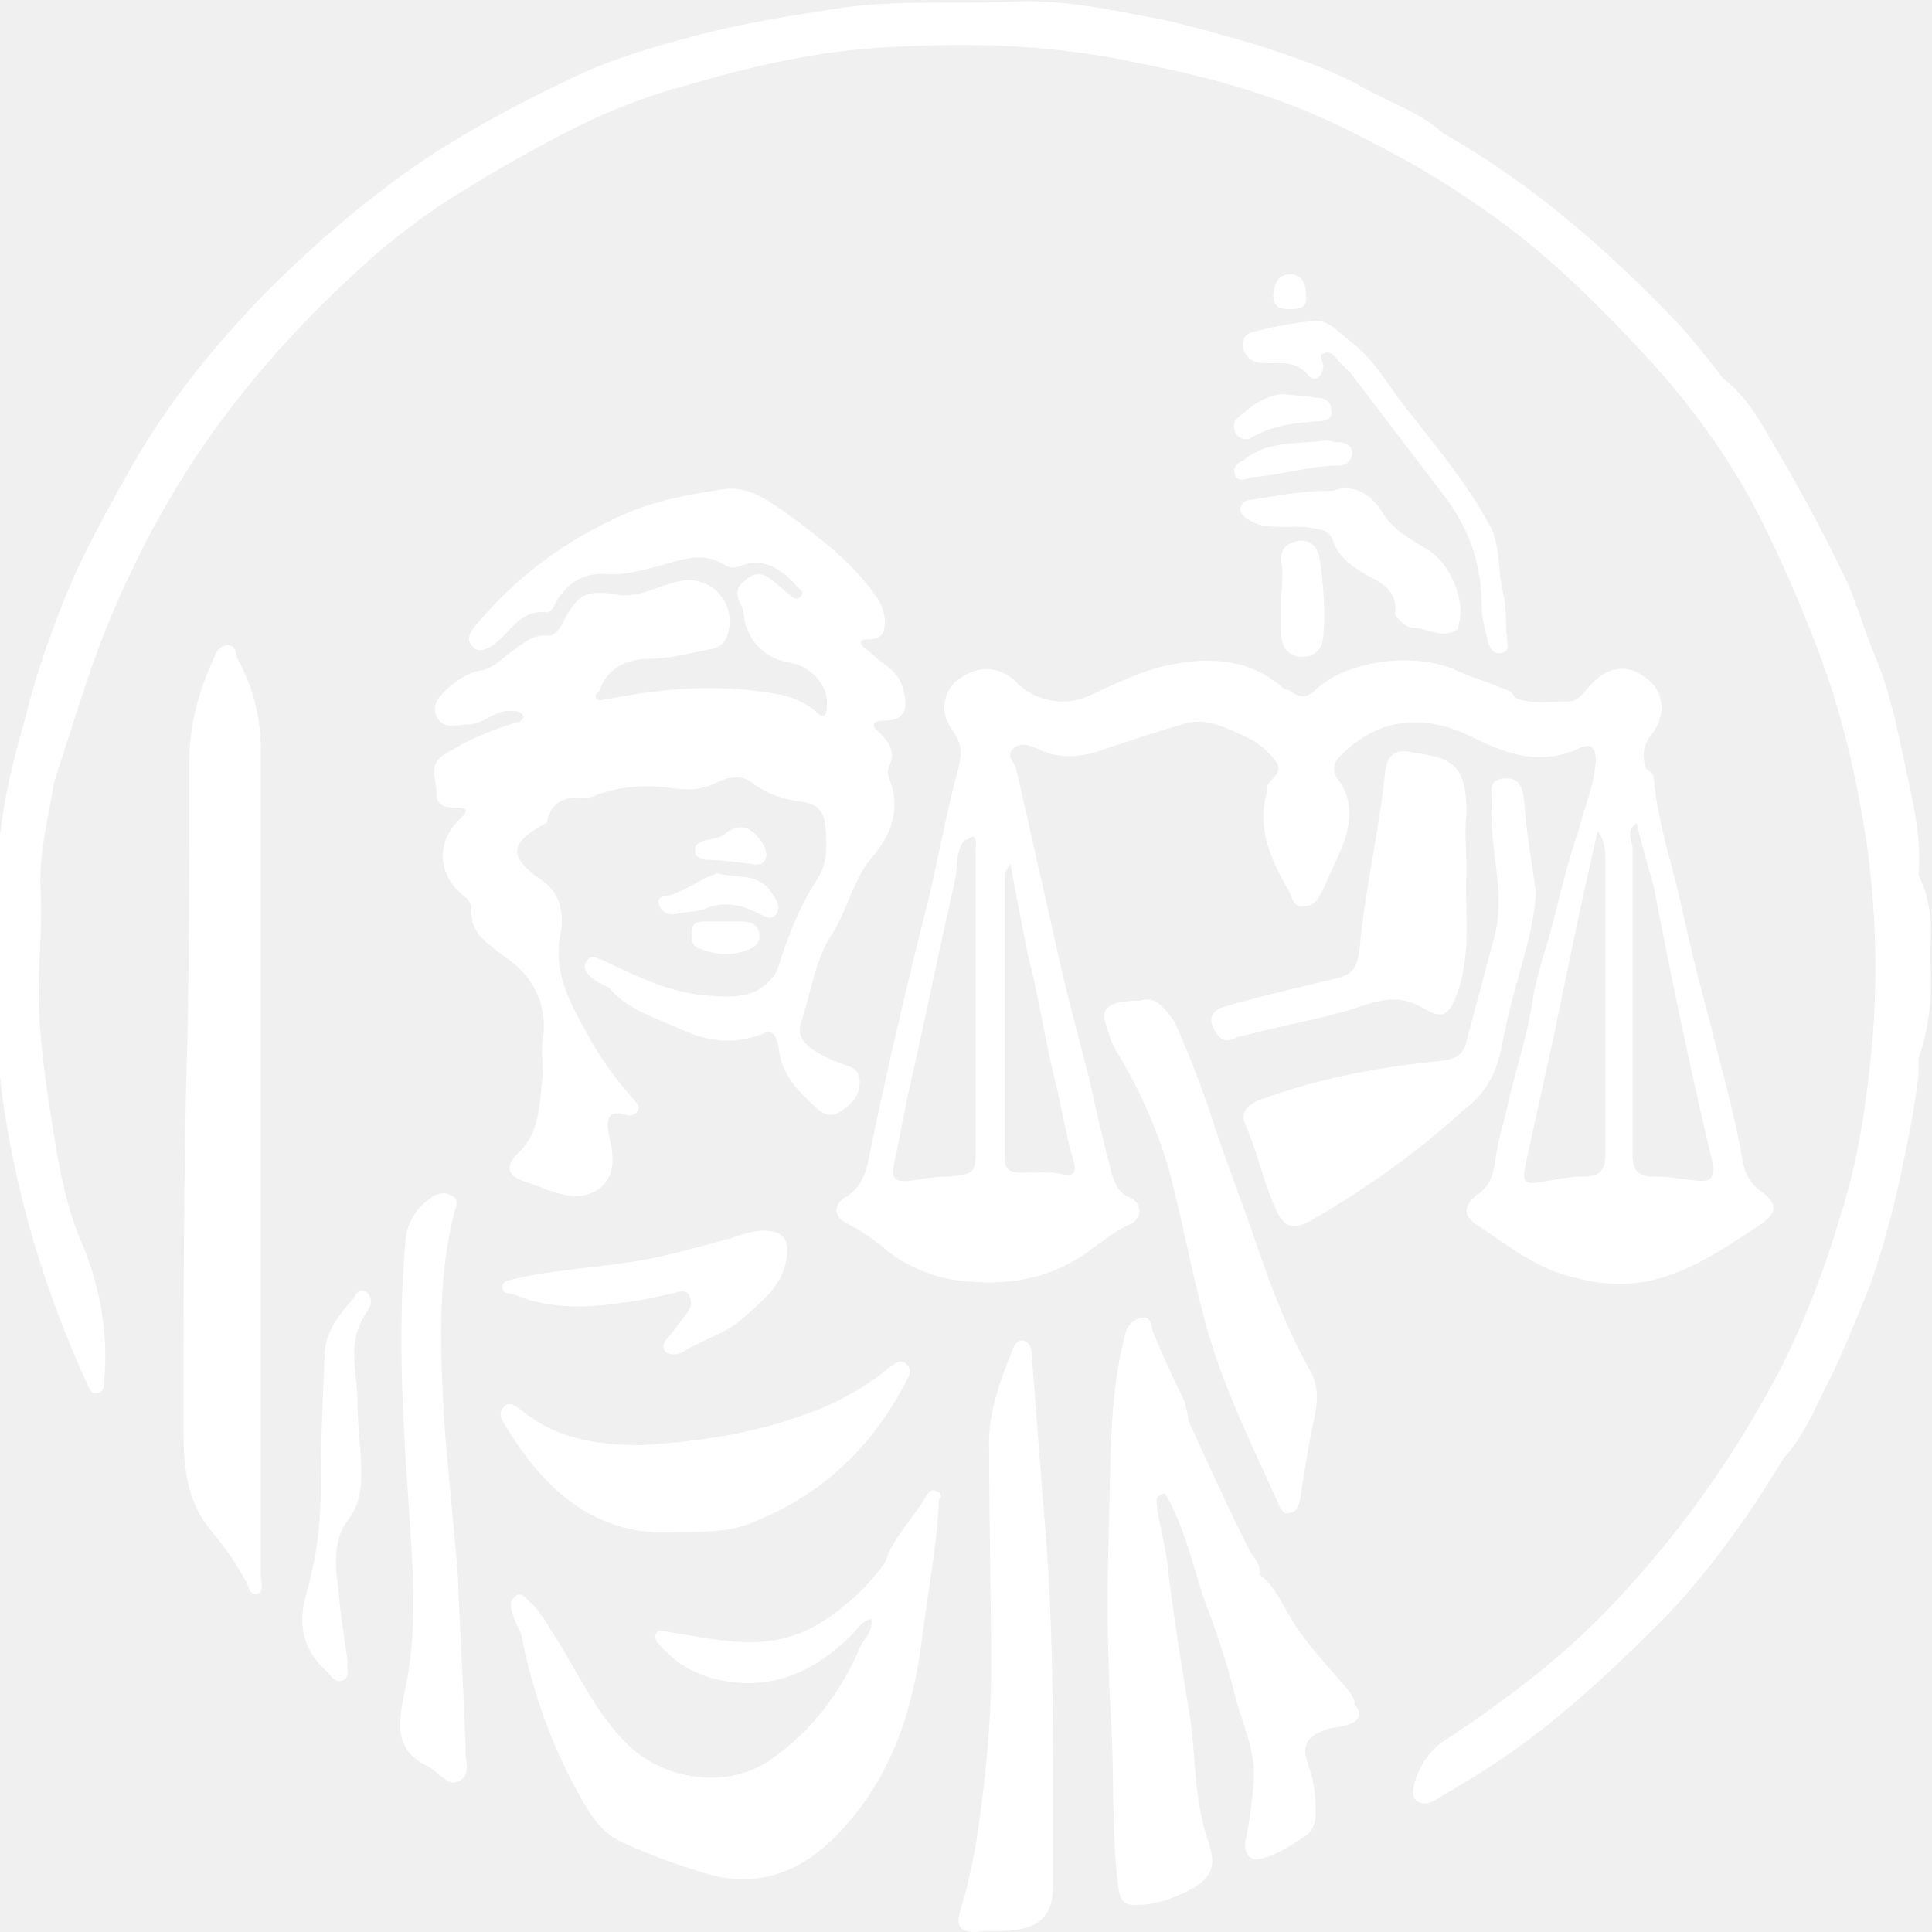
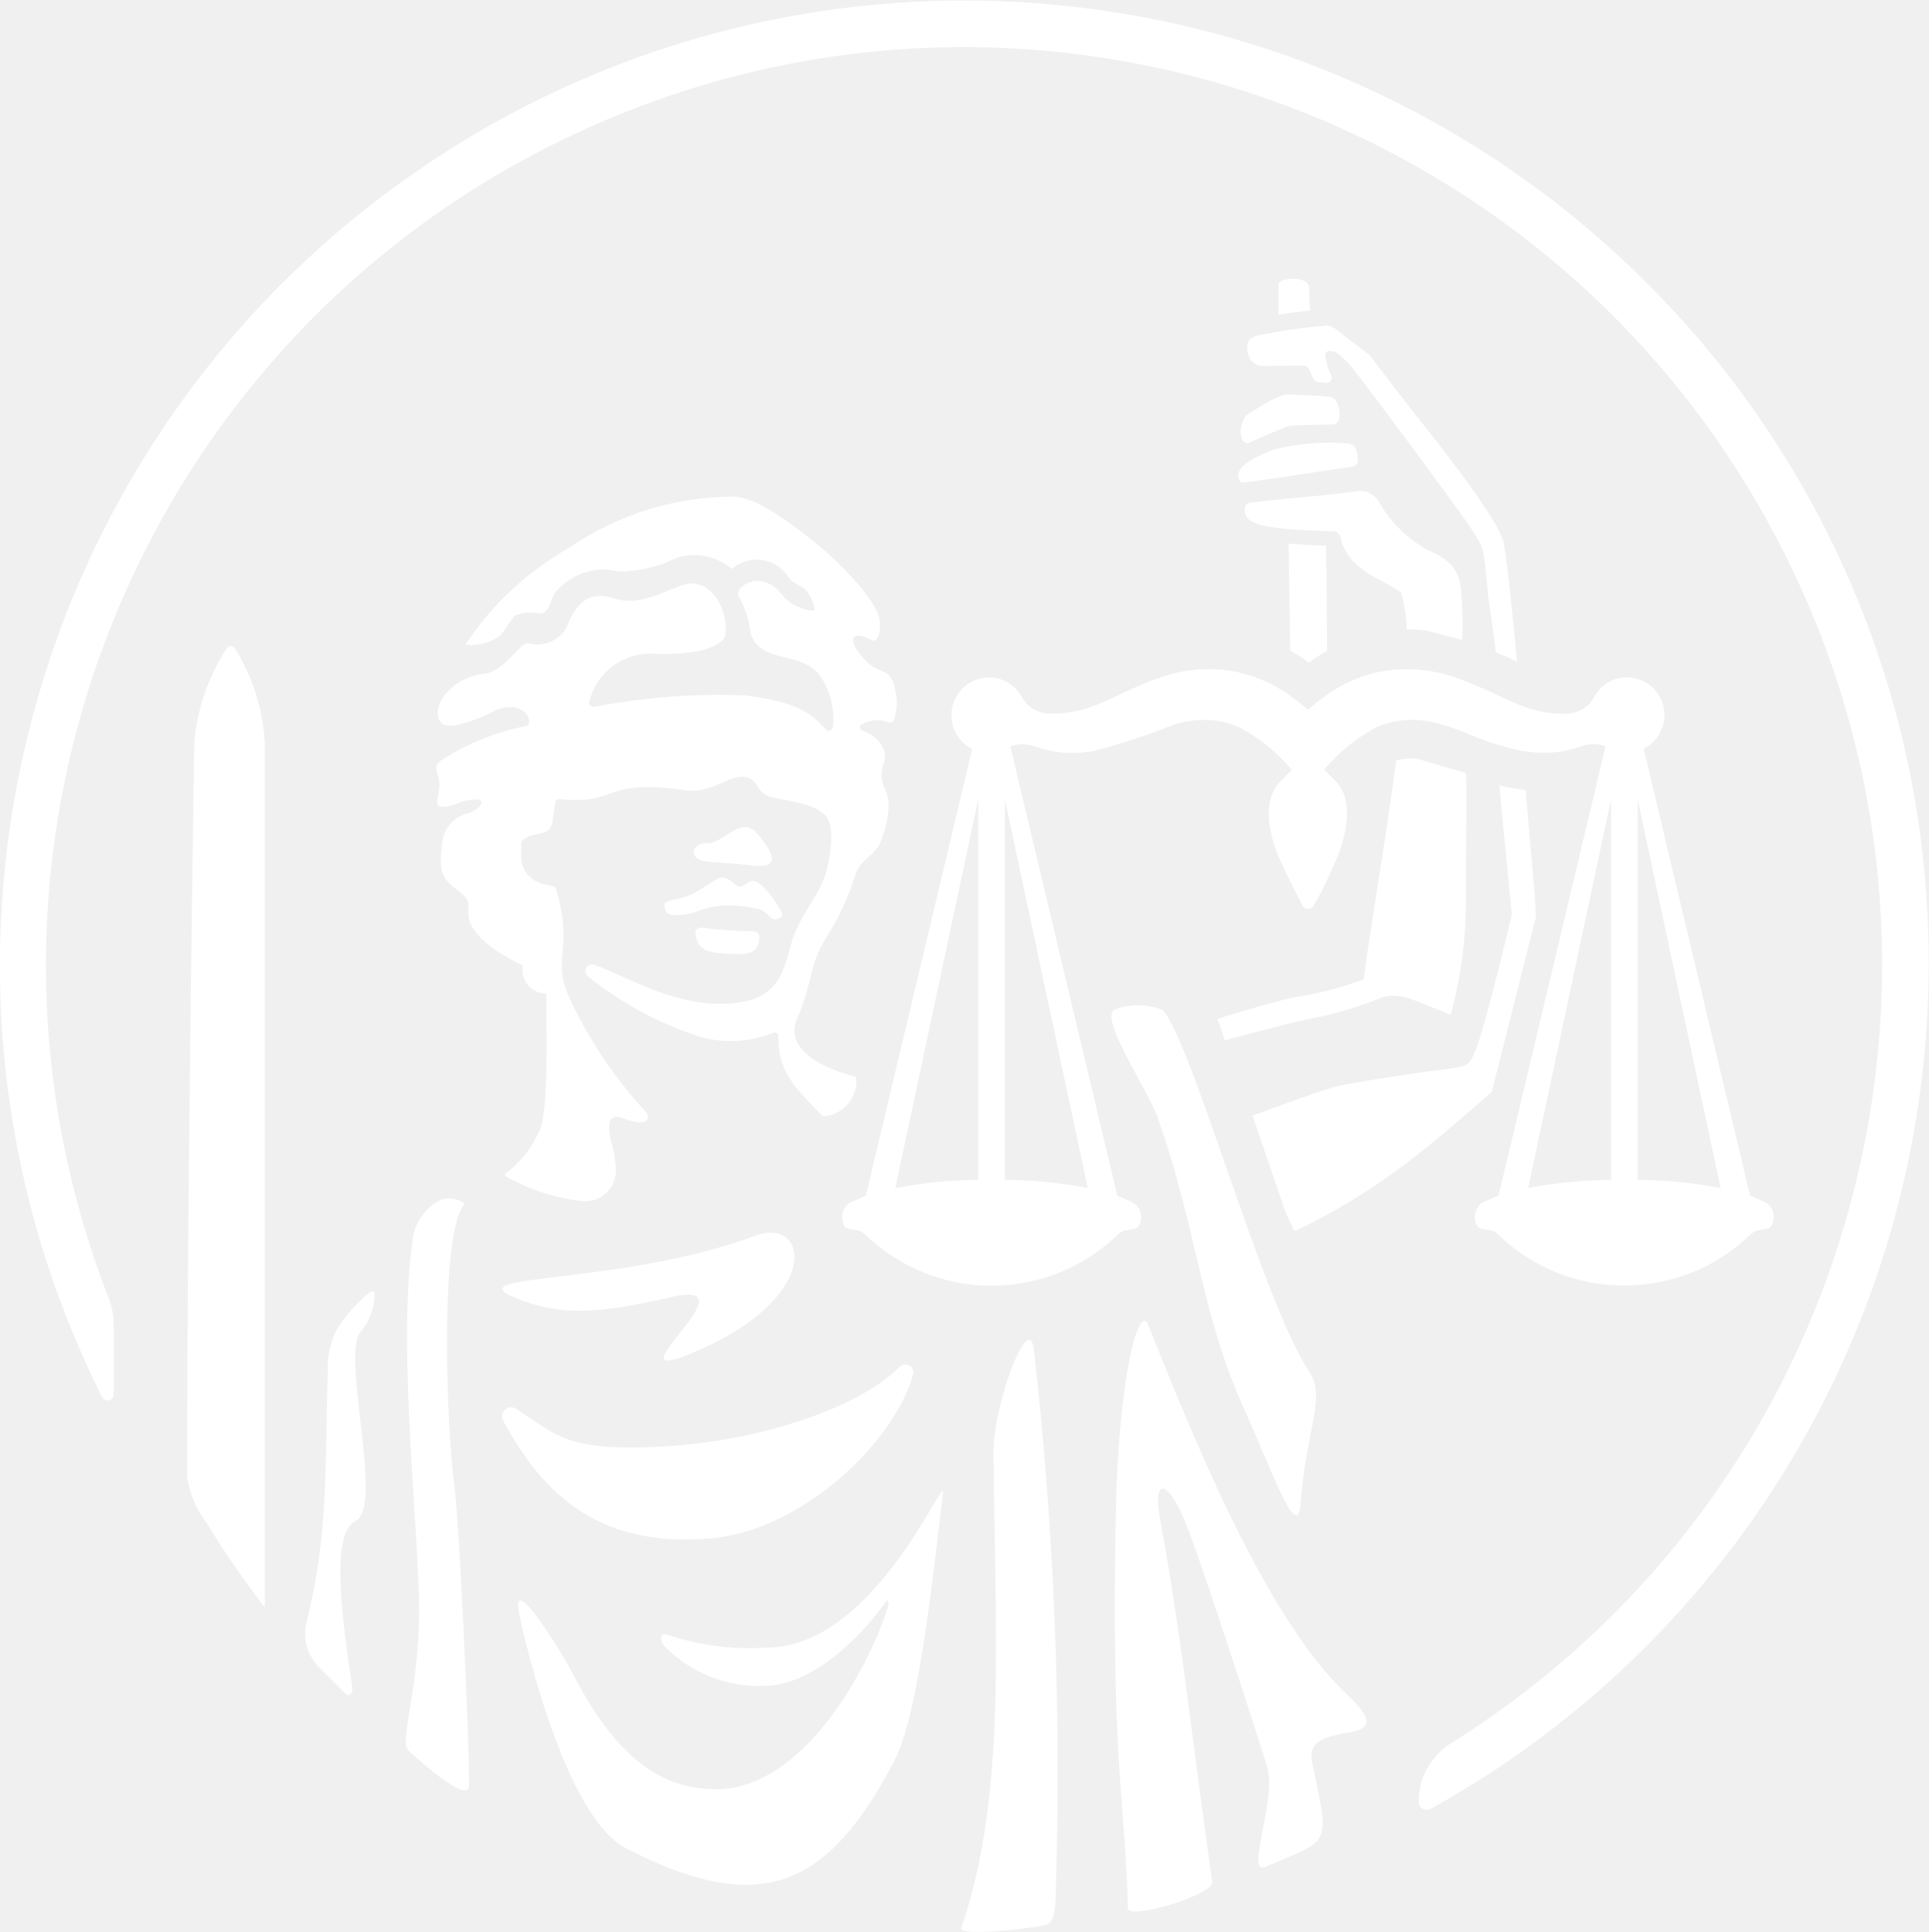
- <svg xmlns="http://www.w3.org/2000/svg" version="1.1" id="Layer_1" x="0px" y="0px" viewBox="0 0 100 100" style="enable-background:new 0 0 100 100;" xml:space="preserve">
-   <style type="text/css">
- 	.st0{fill:#FFFFFF;}
- </style>
-   <g>
-     <path class="st0" d="M28.1,53.8c-0.1,0.6,0,1.2,0,1.8c-0.2,1.5-0.1,3-1.3,4.1c-0.6,0.6-0.6,1.1,0.2,1.4c0.9,0.3,1.7,0.7,2.6,0.8   c1.3,0.1,2.2-0.8,2.1-2c0-0.4-0.1-0.8-0.2-1.2c-0.1-0.7-0.1-1.3,0.9-1c0.2,0.1,0.5,0,0.6-0.2c0.2-0.3-0.1-0.4-0.2-0.6   c-0.9-1-1.7-2.1-2.3-3.2c-0.9-1.6-1.9-3.3-1.5-5.3c0.2-0.9,0.1-2.1-0.9-2.8c-1.8-1.2-1.8-2,0.2-3c0,0,0,0,0,0   c0.2-1.1,0.9-1.4,2-1.3c0.2,0,0.5-0.1,0.7-0.2c1.2-0.4,2.5-0.5,3.8-0.3c0.8,0.1,1.5,0.1,2.3-0.3c0.6-0.3,1.3-0.4,1.8,0   c0.8,0.6,1.7,0.9,2.6,1c0.7,0.1,1.1,0.4,1.2,1.1c0.1,1,0.2,2-0.4,2.9c-0.9,1.4-1.5,2.9-2,4.5c-0.1,0.3-0.2,0.5-0.4,0.7   c-1,1.1-2.3,0.9-3.6,0.8c-1.8-0.2-3.4-1-5.1-1.8c-0.3-0.1-0.6-0.3-0.8,0c-0.3,0.4,0,0.7,0.2,0.9c0.3,0.2,0.6,0.4,0.9,0.5   c0,0,0,0,0,0c1,1.2,2.5,1.6,3.8,2.2c1.3,0.6,2.7,0.8,4.2,0.2c0.6-0.3,0.7,0.3,0.8,0.7c0.1,1.2,0.8,2.1,1.7,2.9   c0.4,0.4,0.8,0.8,1.4,0.5c0.6-0.4,1.1-0.8,1.1-1.6c0-0.7-0.5-0.8-1.1-1c-1.5-0.6-2.3-1.2-1.9-2.2c0.5-1.5,0.7-3.2,1.6-4.5   c0.8-1.3,1.1-2.9,2.1-4c0.9-1.1,1.4-2.3,0.9-3.8c-0.1-0.3-0.2-0.5-0.1-0.8c0.4-0.8,0-1.3-0.5-1.8c-0.1-0.1-0.4-0.3-0.2-0.5   c0.1-0.1,0.3-0.1,0.5-0.1c1,0,1.2-0.6,1-1.4c-0.1-0.6-0.4-1.1-1-1.5c-0.4-0.3-0.7-0.6-1.1-0.9c-0.2-0.2-0.2-0.4,0.1-0.4   c0.6,0,1-0.1,1-0.9c0-0.5-0.2-1-0.5-1.4c-1.2-1.7-2.8-2.9-4.4-4.1c-1-0.7-2-1.5-3.3-1.4c-2.1,0.3-4.2,0.7-6.1,1.7   c-2.7,1.3-5,3.1-6.9,5.4c-0.3,0.4-0.5,0.7-0.1,1.1c0.3,0.3,0.7,0.1,1-0.1c0.9-0.6,1.4-1.9,2.8-1.7c0.2,0,0.4-0.3,0.5-0.6   c0.6-0.9,1.3-1.4,2.4-1.4c0.9,0.1,1.7-0.1,2.5-0.3c1.3-0.3,2.6-1,3.9-0.1c0.2,0.1,0.5,0.1,0.7,0c1.3-0.5,2.2,0.2,3,1.1   c0.1,0.1,0.4,0.3,0.1,0.5c-0.2,0.2-0.4,0-0.5-0.1c-0.4-0.3-0.7-0.6-1.1-0.9c-0.5-0.3-0.9-0.2-1.3,0.2c-0.4,0.3-0.4,0.7-0.2,1.1   c0.1,0.2,0.2,0.4,0.2,0.7c0.2,1.3,1.1,2.2,2.4,2.4c1.1,0.2,2,1.2,1.9,2.2c0,0.5-0.1,0.8-0.6,0.3c-0.6-0.5-1.4-0.8-2.1-0.9   c-2.9-0.5-5.8-0.3-8.7,0.3c-0.2,0-0.3,0.1-0.5,0c-0.2-0.2,0-0.3,0.1-0.4c0.4-1.2,1.4-1.7,2.6-1.7c1.1,0,2.1-0.3,3.2-0.5   c0.5-0.1,0.8-0.4,0.9-0.9c0.4-1.6-1-3-2.6-2.6c-1,0.2-1.9,0.8-3,0.7c-1.8-0.3-2.2-0.1-3,1.5c-0.2,0.3-0.4,0.6-0.7,0.6   c-0.8-0.1-1.3,0.4-1.9,0.8c-0.5,0.4-1,0.9-1.6,1c-0.7,0.1-1.2,0.5-1.7,0.9c-0.4,0.4-0.9,0.8-0.6,1.5c0.4,0.7,1,0.4,1.6,0.4   c0.9,0,1.4-0.8,2.3-0.7c0.2,0,0.5,0,0.6,0.3c0,0.2-0.3,0.3-0.4,0.3c-1.3,0.4-2.5,0.9-3.6,1.6c-1,0.5-0.5,1.3-0.5,2.1   c0,0.7,0.6,0.7,1,0.7c0.8,0,0.5,0.3,0.2,0.6c0,0,0,0,0,0c0,0,0,0,0,0c-1.1,1-1.2,2.6-0.1,3.7c0.3,0.3,0.7,0.5,0.7,0.9   c-0.1,1.3,0.8,1.8,1.7,2.5C27.3,50.3,28.4,51.7,28.1,53.8z" />
-     <path class="st0" d="M13.5,59.6C13.5,59.6,13.5,59.6,13.5,59.6c0-6.9,0-13.9,0-20.8c0-1.7-0.4-3.2-1.2-4.7   c-0.1-0.3-0.1-0.7-0.5-0.7c-0.4,0-0.6,0.3-0.7,0.6c-0.8,1.7-1.3,3.5-1.3,5.4c0,4.8,0,9.6-0.1,14.3C9.5,60.5,9.5,67.3,9.5,74   c0,1.8,0.1,3.6,1.4,5.2c0.7,0.8,1.3,1.7,1.8,2.6c0.2,0.3,0.2,0.8,0.6,0.7c0.4-0.1,0.2-0.6,0.2-0.9C13.5,74.2,13.5,66.9,13.5,59.6z" />
-     <path class="st0" d="M54,77.9c-0.2-2.6-0.4-5.2-0.6-7.8c0-0.3-0.1-0.6-0.4-0.7c-0.3-0.1-0.5,0.2-0.6,0.5c-0.7,1.7-1.3,3.4-1.2,5.2   c0,3.8,0.1,7.6,0.1,11.3c0,2.9-0.3,5.7-0.7,8.5c-0.2,1.3-0.5,2.7-0.9,4c-0.2,0.7-0.1,1.1,0.8,1.1c0.6-0.1,1.3,0,1.9-0.1   c1.4-0.1,2.1-0.8,2.1-2.2c0-2.3,0-4.5,0-6.8C54.5,86.6,54.4,82.2,54,77.9z" />
-     <path class="st0" d="M35.1,79.3c1.3,0,2.5,0,3.6-0.4c3.7-1.4,6.4-3.9,8.2-7.4c0.2-0.3,0.3-0.7,0-0.9c-0.3-0.3-0.6,0-0.9,0.2   c-0.8,0.7-1.7,1.2-2.6,1.7c-3.2,1.5-6.7,2.1-10.2,2.3C31,74.8,28.8,74.5,27,73c-0.3-0.2-0.6-0.5-0.9-0.2c-0.3,0.3-0.2,0.6,0,0.9   C28.2,77.2,30.9,79.6,35.1,79.3z" />
-     <path class="st0" d="M24.1,90.4c-0.1-2.9-0.3-5.9-0.4-8.8c-0.2-2.6-0.5-5.3-0.7-7.9c-0.2-3.6-0.4-7.3,0.5-10.9   c0.1-0.3,0.3-0.7-0.1-0.9c-0.3-0.2-0.7-0.2-1.1,0.1c-0.7,0.5-1.2,1.2-1.3,2.1c-0.4,4.3-0.2,8.6,0.1,13c0.2,3.4,0.6,6.8-0.1,10.2   c-0.3,1.5-0.8,3.2,1.1,4.1c0.6,0.3,1.1,1.1,1.6,0.8C24.5,91.9,24,91,24.1,90.4z" />
-     <path class="st0" d="M34.7,69.1c-0.2,0.2-0.5,0.5-0.3,0.8c0.2,0.3,0.7,0.2,0.9,0.1c1.1-0.7,2.4-1,3.3-1.9c0.9-0.8,1.9-1.6,2.1-2.9   c0.2-1.1-0.2-1.5-1.2-1.5c-0.6,0-1.1,0.2-1.7,0.4c-1.5,0.4-2.9,0.8-4.4,1.1c-2.3,0.4-4.6,0.5-6.8,1c-0.3,0.1-0.6,0.1-0.6,0.4   c0,0.4,0.3,0.3,0.6,0.4c1.9,0.8,3.9,0.7,5.8,0.4c0.9-0.1,1.7-0.3,2.6-0.5c0.3-0.1,0.6-0.1,0.7,0.2c0.1,0.3,0.1,0.5-0.1,0.8   C35.3,68.3,35,68.7,34.7,69.1z" />
-     <path class="st0" d="M58.5,62c-0.7-0.3-0.8-0.8-1-1.4c-0.4-1.6-0.8-3.2-1.1-4.7c-0.6-2.3-1.2-4.5-1.7-6.8c-0.7-3.1-1.4-6.2-2.1-9.3   c-0.1-0.4-0.6-0.7-0.1-1.1c0.4-0.3,0.9-0.1,1.3,0.1c1.1,0.5,2.2,0.4,3.3,0c1.5-0.5,3-1,4.4-1.4c0,0,0,0,0,0c1.1-0.2,2,0.3,2.9,0.7   c0.7,0.3,1.3,0.8,1.7,1.4c0.3,0.6-0.4,0.8-0.5,1.2c0,0.1,0,0.1,0,0.2c-0.6,2,0.2,3.6,1.1,5.2c0.2,0.3,0.2,0.9,0.8,0.8   c0.6,0,0.8-0.5,1-0.9c0.3-0.7,0.6-1.3,0.9-2c0.5-1.2,0.7-2.5-0.1-3.6c-0.4-0.5-0.3-0.9,0.1-1.3c1.9-1.9,4.2-2.2,6.7-1   c1.8,0.9,3.6,1.6,5.7,0.6c0.5-0.2,0.8-0.1,0.8,0.7c-0.1,1.3-0.6,2.4-0.9,3.6C81,45,80.6,47.1,80,49.1c-0.3,1-0.6,2-0.7,2.9   c-0.3,1.7-0.8,3.3-1.2,4.9c-0.2,1.1-0.6,2.1-0.7,3.2c-0.1,0.7-0.3,1.3-0.9,1.7c-0.8,0.6-0.8,1.2,0.1,1.7c1.5,1,3,2.2,4.8,2.6   c1.8,0.5,3.5,0.5,5.3-0.2c1.6-0.6,3-1.6,4.4-2.5c0.9-0.6,0.9-1.1,0.1-1.7c-0.6-0.4-0.9-1-1-1.6c-0.4-2.4-1.1-4.8-1.7-7.2   c-0.5-1.9-1-3.8-1.4-5.7c-0.5-2.3-1.3-4.6-1.5-6.9c0-0.2-0.2-0.4-0.4-0.5c-0.2-0.6-0.2-1.2,0.3-1.8c0.8-1,0.6-2.3-0.3-2.9   c-1-0.8-2.1-0.6-3,0.5c-0.3,0.3-0.5,0.7-1,0.7c-0.9,0-1.9,0.2-2.8-0.2c-0.1-0.3-0.4-0.4-0.7-0.5c-0.7-0.3-1.4-0.5-2.1-0.8   c-2.1-1.1-5.8-0.7-7.5,0.9c-0.5,0.5-0.9,0.4-1.4,0c0,0,0,0,0,0c0,0,0,0,0,0c-0.1,0-0.2,0-0.3-0.1c-1.7-1.5-3.7-1.6-5.8-1.2   c-1.5,0.3-2.9,1-4.2,1.6c-1.2,0.6-2.9,0.3-3.8-0.7c-0.8-0.8-1.9-0.9-2.9-0.2c-0.9,0.6-1.1,1.8-0.4,2.7c0.5,0.7,0.5,1.2,0.3,2   c-0.6,2.2-1,4.4-1.5,6.6c-1.1,4.3-2.1,8.6-3,12.9c-0.2,1-0.3,2.1-1.4,2.7c-0.6,0.4-0.5,1,0.1,1.3c0.8,0.4,1.5,0.9,2.2,1.5   c0.9,0.7,2.1,1.2,3.1,1.4c2.5,0.4,5,0.2,7.2-1.4c0.7-0.5,1.3-1,2.1-1.4C59.1,63.2,59.2,62.3,58.5,62z M52,45.2   c0-0.1,0.1-0.1,0.3-0.5c0.3,1.7,0.6,3.2,0.9,4.7c0.6,2.3,0.9,4.6,1.5,6.9c0.3,1.3,0.5,2.6,0.9,3.9c0.1,0.4,0,0.7-0.5,0.6   c-0.8-0.2-1.6-0.1-2.3-0.1c-0.5,0-0.8-0.2-0.8-0.7C52,55,52,50.1,52,45.2z M83.1,59.7c0,0.9-0.3,1.2-1.2,1.2   c-0.8,0-1.5,0.2-2.3,0.3c-0.5,0.1-0.8,0-0.7-0.6c0.6-2.9,1.3-5.8,1.9-8.8c0.6-2.9,1.2-5.8,1.9-8.8c0.4,0.6,0.4,1.1,0.4,1.7   C83.1,49.7,83.1,54.7,83.1,59.7z M84.7,42.6c0.3,1.2,0.6,2.2,0.9,3.3c0.9,4.7,1.9,9.5,3,14.1c0.2,1,0,1.2-0.9,1.1   c-0.7-0.1-1.4-0.2-2.1-0.2c-0.8,0-1.1-0.3-1.1-1.1c0-4,0-8,0-12c0-1.3,0-2.7,0-4C84.4,43.4,84.2,43,84.7,42.6z M50.4,43.3   c0.2,0.3,0.1,0.5,0.1,0.7c0,5.2,0,10.3,0,15.5c0,1.2-0.1,1.3-1.4,1.4c-0.6,0-1.3,0.1-1.9,0.2c-0.9,0.1-1.1,0-0.9-1   c0.3-1.3,0.5-2.6,0.8-3.9c0.8-3.5,1.5-7,2.3-10.5c0.2-0.7,0-1.5,0.5-2.2C50.1,43.5,50.2,43.3,50.4,43.3z" />
-     <path class="st0" d="M19,66.9c-0.4-0.3-0.6,0.1-0.7,0.3c-0.8,0.9-1.5,1.8-1.5,3c-0.1,2.3-0.2,4.7-0.2,7c0,1.9-0.3,3.8-0.8,5.5   c-0.4,1.6,0,2.8,1.1,3.8c0.2,0.2,0.4,0.6,0.8,0.5c0.5-0.2,0.2-0.7,0.3-1c-0.2-1.3-0.4-2.6-0.5-3.9c-0.2-1.2-0.2-2.5,0.5-3.4   c0.6-0.8,0.7-1.6,0.7-2.4c0-1.3-0.2-2.5-0.2-3.8c0-1.1-0.3-2.1-0.1-3.2c0.1-0.6,0.4-1.1,0.7-1.6C19.2,67.6,19.3,67.2,19,66.9z" />
-     <path class="st0" d="M48.5,77.2c-0.3-0.2-0.5,0.1-0.6,0.3c-0.7,1.2-1.7,2.1-2.1,3.4l0,0c-0.6,0.8-1.3,1.6-2.1,2.2   c-1.4,1.2-2.9,1.9-4.9,1.9c-1.6,0-3.1-0.4-4.7-0.6c-0.3,0.2-0.2,0.5,0,0.7c0.8,0.9,1.7,1.5,2.9,1.8c2.8,0.7,5.1-0.3,7.1-2.3   c0.3-0.3,0.5-0.7,1-0.8c0.1,0.7-0.4,1-0.6,1.5c-1,2.3-2.4,4.2-4.5,5.7c-2.3,1.7-5.6,1.1-7.4-0.6c-1.8-1.7-2.7-3.9-4-5.9   c-0.4-0.6-0.7-1.2-1.2-1.6c-0.2-0.2-0.4-0.5-0.7-0.3c-0.3,0.2-0.3,0.5-0.2,0.8c0.1,0.5,0.4,0.9,0.5,1.3c0.5,2.6,1.4,5.2,2.6,7.5   c0.7,1.3,1.3,2.6,2.7,3.2c1.3,0.6,2.7,1.1,4,1.5c2.7,0.9,5,0.1,6.9-1.8c2.8-2.8,4-6.3,4.5-10.1c0.3-2.5,0.8-4.9,0.9-7.4   C48.7,77.6,48.8,77.3,48.5,77.2z" />
-     <path class="st0" d="M73.2,32.5c0.7,0,1.4,0.6,2.2,0.1c0.1,0,0.1-0.2,0.1-0.3c0.4-1.2-0.5-3.3-1.7-3.9c-0.8-0.5-1.6-0.9-2.2-1.8   c-0.6-1-1.5-1.6-2.6-1.2c-1.4,0-2.6,0.2-3.8,0.4c-0.4,0.1-0.9,0-1,0.5c0,0.5,0.5,0.6,0.8,0.8c0.9,0.3,1.8,0.1,2.7,0.2   c0.6,0.1,1.1,0.1,1.3,0.7c0.3,0.9,1.1,1.4,1.8,1.8c0.8,0.4,1.6,0.9,1.4,2C72.5,32.2,72.8,32.5,73.2,32.5z" />
-     <path class="st0" d="M64.6,18.5c0.3,0.3,0.7,0.3,1.1,0.3c0.7,0,1.4-0.1,2,0.6c0.3,0.4,0.7,0.2,0.8-0.4c0-0.3-0.3-0.6,0-0.7   c0.4-0.2,0.6,0.2,0.8,0.4c0.2,0.2,0.4,0.4,0.6,0.6c1.6,2.1,3.2,4.2,4.8,6.3c1.4,1.8,2,3.7,2,5.9c0,0.6,0.2,1.1,0.3,1.7   c0.1,0.3,0.3,0.7,0.7,0.6c0.5-0.1,0.3-0.5,0.3-0.8c-0.1-0.8,0-1.6-0.2-2.3c-0.3-1.2-0.1-2.6-0.8-3.7c-1.1-2-2.6-3.8-4-5.6   c-1.1-1.3-1.8-2.8-3.2-3.8c-0.5-0.4-1-1-1.7-1c-1.1,0.1-2.2,0.3-3.3,0.6C64.2,17.4,64.2,18,64.6,18.5z" />
-     <path class="st0" d="M77.7,54.3c0.2-1.1,0.5-2.3,0.8-3.4c0.4-1.5,0.9-3,1-4.7c-0.2-1.5-0.5-3.1-0.6-4.7c-0.1-0.7-0.2-1.3-1.1-1.2   c-0.9,0.1-0.5,0.8-0.6,1.4c-0.1,2.2,0.7,4.4,0.2,6.6c-0.5,1.9-1,3.7-1.5,5.6c-0.1,0.6-0.5,0.9-1.2,1c-3.2,0.3-6.4,0.9-9.4,2   c-0.6,0.2-1.2,0.6-0.8,1.4c0.6,1.4,0.9,2.9,1.5,4.2c0.4,1,0.9,1.2,1.8,0.7c2.8-1.6,5.5-3.5,7.9-5.7C76.8,56.7,77.4,55.7,77.7,54.3z   " />
-     <path class="st0" d="M59,51.8c-1.5,0-2,0.3-1.8,1.1c0.2,0.6,0.3,1.1,0.7,1.7c1.2,2,2.1,4.1,2.7,6.3c0.7,2.7,1.2,5.6,2,8.3   c0.9,3,2.3,5.8,3.6,8.7c0.1,0.3,0.3,0.5,0.6,0.4c0.4-0.1,0.4-0.4,0.5-0.7c0.2-1.5,0.5-3.1,0.8-4.6c0.1-0.6,0.1-1.3-0.2-1.9   c-1.2-2.1-2-4.2-2.8-6.5c-0.7-2.1-1.5-4.1-2.2-6.2c-0.6-1.9-1.3-3.7-2.1-5.5C60.3,52.2,59.8,51.5,59,51.8z" />
-     <path class="st0" d="M74,39.1c-0.4-0.1-0.7-0.1-1.1-0.2c-0.8-0.1-1.1,0.3-1.2,1c-0.3,3-1,5.9-1.3,8.9c-0.1,1.5-0.4,1.7-1.9,2   c-1.7,0.4-3.4,0.8-5.1,1.3c-0.5,0.1-0.9,0.5-0.6,1.1c0.2,0.4,0.5,0.9,1.2,0.5c0.2-0.1,0.5-0.1,0.8-0.2c1.9-0.5,3.8-0.8,5.6-1.4   c1.2-0.4,2.1-0.6,3.3,0.1c1,0.6,1.3,0.3,1.7-0.7c0.8-2.2,0.4-4.4,0.5-6.3c0-1.2-0.1-2.1,0-3.1C75.9,40.5,75.7,39.4,74,39.1z" />
-     <path class="st0" d="M69.8,87.5c-1-1.2-2.1-2.3-2.9-3.6c-0.5-0.8-0.9-1.8-1.7-2.4c0,0,0,0,0,0c0,0,0,0,0,0c0.1-0.6-0.4-0.9-0.6-1.4   c-1.1-2.2-2.1-4.4-3.1-6.6h0c0,0,0,0,0,0c0-0.3-0.1-0.6-0.2-1c-0.6-1.2-1.1-2.3-1.6-3.5c-0.1-0.3-0.1-0.9-0.6-0.8   c-0.5,0.1-0.8,0.5-0.9,1c-0.8,3.2-0.7,6.4-0.8,9.6c-0.1,3.4-0.1,6.7,0.1,10.1c0.2,3,0,6,0.4,8.9c0.1,0.6,0.3,0.8,0.9,0.8   c0.8,0,1.5-0.2,2.2-0.5c1.6-0.7,2.1-1.3,1.5-2.9c-0.7-2.1-0.6-4.2-0.9-6.3c-0.4-2.4-0.8-4.9-1.1-7.3c-0.1-1.2-0.4-2.3-0.6-3.5   c0-0.3-0.2-0.7,0.4-0.8c1,1.7,1.4,3.6,2,5.4c0.6,1.6,1.2,3.3,1.6,5c0.4,1.5,1.1,2.9,1,4.5c-0.1,1-0.2,2-0.4,2.9   c-0.2,0.8,0.2,1.3,0.8,1.1c0.8-0.2,1.6-0.7,2.3-1.2c0.4-0.3,0.5-0.7,0.5-1.2c0-0.9-0.1-1.7-0.4-2.5c-0.4-1.1,0.1-1.5,1-1.8   c0.3-0.1,0.7-0.1,1-0.2c0.6-0.2,0.9-0.5,0.4-1.1C70.2,88.1,70,87.8,69.8,87.5z M65.1,81.6C65.1,81.6,65.1,81.6,65.1,81.6   C65.1,81.6,65.1,81.6,65.1,81.6C65.1,81.6,65.1,81.5,65.1,81.6C65.1,81.5,65.1,81.6,65.1,81.6z" />
-     <path class="st0" d="M66.3,30.8c0,0.6,0,1.3,0,1.9c0,0.8,0.4,1.3,1.1,1.3c0.8,0,1.1-0.6,1.1-1.2c0.1-1.3,0-2.6-0.2-3.9   c-0.1-0.6-0.5-1-1.1-0.9c-0.6,0.1-0.9,0.4-0.9,1C66.4,29.5,66.4,30.2,66.3,30.8C66.3,30.8,66.3,30.8,66.3,30.8z" />
-     <path class="st0" d="M63.9,24.5c0.1,0.5,0.6,0.3,0.9,0.2c1.5-0.1,3-0.6,4.5-0.6c0.4,0,0.6-0.2,0.7-0.6c0-0.4-0.3-0.6-0.7-0.6   c-0.3,0-0.5-0.1-0.7-0.1c-1.5,0.2-3,0-4.2,1C64.2,23.9,63.8,24.1,63.9,24.5z" />
-     <path class="st0" d="M64,22.5c0.2,0.2,0.5,0.3,0.7,0.2c1.1-0.7,2.3-0.8,3.6-0.9c0.4,0,0.7-0.2,0.6-0.6c0-0.4-0.3-0.6-0.7-0.6   c-0.5-0.1-1-0.1-1.7-0.2c-0.9,0-1.8,0.6-2.6,1.4C63.9,21.9,63.8,22.2,64,22.5z" />
-     <path class="st0" d="M36.5,44.5c0.7,0,1.4,0.1,2.2,0.2c0.2,0,0.7,0.2,0.9-0.2c0.2-0.4-0.1-0.8-0.3-1.1c-0.5-0.6-1-0.8-1.7-0.3   c-0.3,0.3-0.7,0.3-1.1,0.4c-0.3,0.1-0.6,0.2-0.5,0.6C35.9,44.3,36.2,44.4,36.5,44.5z" />
-     <path class="st0" d="M34.1,46.8c0.1,0.4,0.5,0.6,0.9,0.5c0.5-0.1,1.1-0.1,1.6-0.3c1-0.4,1.9-0.1,2.7,0.3c0.3,0.1,0.6,0.4,0.9,0   c0.2-0.4,0-0.7-0.2-1c-0.7-1.2-1.9-0.8-2.9-1.1c-0.2,0.1-0.5,0.2-0.7,0.3c-0.5,0.3-1.1,0.6-1.6,0.8C34.5,46.4,34,46.3,34.1,46.8z" />
-     <path class="st0" d="M67.6,15.3c0-0.6-0.2-1.1-0.8-1.1c-0.7,0-0.8,0.5-0.9,1c0,0.7,0.3,0.8,0.9,0.8C67.3,16,67.7,15.9,67.6,15.3z" />
-     <path class="st0" d="M36.5,47.7c-0.3,0-0.6,0-0.7,0.4c0,0.4-0.1,0.8,0.4,1c0.8,0.3,1.6,0.4,2.4,0.1c0.4-0.1,0.8-0.4,0.7-0.9   c-0.1-0.5-0.5-0.6-0.9-0.6c-0.3,0-0.6,0-0.9,0c0,0,0,0,0,0C37.1,47.7,36.8,47.7,36.5,47.7z" />
-     <path class="st0" d="M99.9,49.8C99.9,49.8,99.9,49.8,99.9,49.8C99.9,49.8,99.9,49.8,99.9,49.8c0-0.3,0-0.5,0-0.8   c0.1-1.3,0-2.5-0.6-3.7c0,0,0,0,0,0c0.2-2.1-0.4-4.2-0.8-6.2c-0.4-1.9-0.8-3.7-1.6-5.5c-0.5-1.3-0.9-2.7-1.5-3.9   c-1.1-2.3-2.3-4.5-3.6-6.7c-0.7-1.2-1.4-2.5-2.6-3.4c-0.7-0.9-1.4-1.8-2.2-2.7c-3.7-3.9-7.7-7.4-12.3-10c-1.2-1.1-2.8-1.6-4.2-2.4   c-1.6-0.9-3.4-1.5-5.2-2.1c-1.7-0.5-3.4-1-5.2-1.4c-2.7-0.5-5.3-1.1-8-0.9c0,0,0,0,0,0c0,0,0,0,0,0c-2.8,0.1-5.6-0.1-8.5,0.3   c-2.6,0.4-5.2,0.8-7.8,1.5c-1.9,0.5-3.9,1.1-5.7,1.9c-3.6,1.7-7.2,3.6-10.4,6.1c-2.1,1.6-4.1,3.4-6,5.3c-2.6,2.7-4.9,5.5-6.8,8.8   c-1.3,2.3-2.6,4.6-3.6,7.1c-0.8,2-1.5,4-2,6.1c-0.7,2.4-1.3,4.9-1.4,7.4c-0.2,4-0.3,8,0.2,12c0.7,5.2,2.2,10.2,4.4,15   c0.1,0.2,0.2,0.6,0.5,0.5c0.4,0,0.4-0.4,0.4-0.7c0.2-2.4-0.2-4.7-1.1-6.9c-0.8-1.8-1.2-3.8-1.5-5.7c-0.4-2.5-0.8-5-0.8-7.5   c0-1.7,0.2-3.5,0.1-5.2c-0.1-1.9,0.4-3.8,0.7-5.6C4,36.8,5,33.3,6.6,30c1-2.2,2.2-4.3,3.5-6.3c2.6-3.9,5.7-7.3,9.2-10.4   c1.5-1.3,3.1-2.5,4.8-3.5C25.7,8.8,27.3,7.9,29,7c2.1-1.1,4.3-2,6.6-2.6c3.7-1.1,7.4-1.9,11.3-2c4.1-0.2,8.2,0,12.2,0.9   C62.7,4,66.3,5,69.7,6.7c2.2,1.1,4.3,2.2,6.3,3.6c3.7,2.4,6.8,5.5,9.8,8.8c2.3,2.6,4.3,5.5,5.8,8.7c1,2.1,1.9,4.2,2.7,6.4   c1.1,3,1.8,6.1,2.3,9.3c0.5,3.5,0.6,7,0.3,10.6c-0.3,3-0.7,5.9-1.6,8.7c-1,3.4-2.3,6.7-4.1,9.8c-2.1,3.7-4.6,7.1-7.5,10.2   c-2.6,2.8-5.6,5.1-8.8,7.2c-0.8,0.5-1.3,1.2-1.6,2c-0.1,0.4-0.3,0.8,0,1.2c0.4,0.3,0.8,0.1,1.1-0.1c0.7-0.4,1.3-0.8,2-1.2   c3.6-2.2,6.7-5.1,9.7-8.1c2.4-2.5,4.4-5.3,6.2-8.3c0,0,0,0,0,0c0,0,0,0,0,0c1.2-1.3,1.8-3,2.6-4.5c0.7-1.5,1.3-3,1.9-4.5   c0.6-1.7,1.1-3.5,1.5-5.3c0.4-1.9,0.8-3.7,1-5.6c0,0,0,0,0,0c0-0.3,0-0.5,0-0.8C99.9,53.1,100,51.5,99.9,49.8z" />
+ <svg xmlns="http://www.w3.org/2000/svg" width="80.243" height="80.388" viewBox="0 0 80.243 80.388">
+   <g id="Group_168" data-name="Group 168" transform="translate(-133.585 -92.663)">
+     <g id="Group_38" data-name="Group 38" transform="translate(133.585 92.663)">
+       <path id="Path_23" data-name="Path 23" d="M307.683,127.307a40.137,40.137,0,0,0-64.24,46.386.252.252,0,0,0,.476-.114v-2.928a2.926,2.926,0,0,0-.2-1.064,38.192,38.192,0,1,1,55.85,18.5,2.88,2.88,0,0,0-1.353,2.44h0a.337.337,0,0,0,.5.293,40.216,40.216,0,0,0,20.719-35.443A39.852,39.852,0,0,0,307.683,127.307Z" transform="translate(-239.191 -115.556)" fill="#fff" />
+       <path id="Path_24" data-name="Path 24" d="M370.505,290.381a.223.223,0,0,0-.232.271c.094.744.621.795,1.553.831.8.031.968-.1,1.082-.517.064-.234.015-.426-.3-.432A16.686,16.686,0,0,1,370.505,290.381Z" transform="translate(-341.336 -251.787)" fill="#fff" />
+       <path id="Path_25" data-name="Path 25" d="M372.069,273.017c.529.07,1.03.114,1.125-.153.076-.216-.166-.653-.624-1.17-.649-.733-1.378.46-2.057.433-.639-.025-.791.646-.1.745C370.867,272.936,371.722,272.971,372.069,273.017Z" transform="translate(-341.093 -237.041)" fill="#fff" />
+       <path id="Path_26" data-name="Path 26" d="M364.4,282.156c.036.278.126.409.743.362s.591-.25,1.579-.375a5.573,5.573,0,0,1,1.662.148c.434.21.453.572.835.344.178-.106.032-.285-.222-.688a3,3,0,0,0-.712-.781c-.354-.2-.517.177-.73.177-.249,0-.4-.376-.752-.376-.327,0-.966.707-1.82.879C364.553,281.932,364.374,281.979,364.4,282.156Z" transform="translate(-336.757 -244.454)" fill="#fff" />
+       <path id="Path_27" data-name="Path 27" d="M325.964,229.853c-.021,1.533.117,4.7-.274,5.676a4.442,4.442,0,0,1-1.414,1.809c-.05.041-.053.1.006.128a8.212,8.212,0,0,0,3.208,1.031,1.274,1.274,0,0,0,1.365-1.252,4.719,4.719,0,0,0-.187-1.208c-.126-.437-.254-1.277.489-.988,1.105.43,1.2-.067.839-.386a17.95,17.95,0,0,1-3.154-4.809c-.632-1.6.268-1.823-.489-4.387-.043-.144-.626-.067-1.048-.44s-.392-.74-.392-1.338c0-.532.916-.376,1.154-.658.218-.259.1-.292.276-1.15a.148.148,0,0,1,.154-.114c2.616.242,1.656-.878,5.287-.364,1,.142,1.746-.627,2.4-.564.687.067.392.724,1.318.887,1.474.26,1.645.4,1.965.624.366.251.384.918.322,1.473-.2,1.811-.837,2.017-1.471,3.481-.525,1.212-.284,2.909-2.974,2.977-2.247.057-4.3-1.263-5.347-1.6l-.033-.01-.056-.017a.255.255,0,0,0-.067-.009h-.016a.242.242,0,0,0-.058.009h0a.251.251,0,0,0-.055.026l-.009.006a.3.3,0,0,0,.049.5,14.387,14.387,0,0,0,4.677,2.492,4.7,4.7,0,0,0,2.96-.184.144.144,0,0,1,.22.144c0,1.525.757,2.189,1.745,3.208.007.007.106.126.171.117a1.476,1.476,0,0,0,1.331-1.576.09.09,0,0,0-.064-.08c-1.8-.453-2.853-1.356-2.406-2.381.638-1.462.519-2.234,1.14-3.261a11.241,11.241,0,0,0,1.309-2.8c.193-.612.953-.833,1.078-1.457a4.054,4.054,0,0,0,.292-1.435c-.041-.585-.215-.57-.288-1.072-.072-.486.178-.581.124-1.071a1.384,1.384,0,0,0-.571-.751c-.227-.149-.58-.149-.437-.393a1.26,1.26,0,0,1,1.142-.119.18.18,0,0,0,.249-.1,2.143,2.143,0,0,0,.055-1.236c-.211-1.051-.654-.549-1.336-1.332-.742-.851-.428-1.184.351-.746.138.078.41-.1.338-.8-.1-.934-1.943-2.669-2.651-3.232-1.18-.938-2.5-1.923-3.437-1.941a12.071,12.071,0,0,0-6.821,2.123,12.581,12.581,0,0,0-4.327,4.035,2.01,2.01,0,0,0,1.451-.383c.139-.117.456-.729.631-.837a1.8,1.8,0,0,1,.993-.08c.443.041.41-.61.764-.988a2.636,2.636,0,0,1,1.806-.834c.374-.042.665.148,1.149.06a5.7,5.7,0,0,0,1.576-.361,2.373,2.373,0,0,1,2.713.274,1.571,1.571,0,0,1,2.338.306c.329.533.788.181,1.115,1.33.074.26-.971-.049-1.309-.5-.907-1.222-2.075-.371-1.861,0a3.987,3.987,0,0,1,.5,1.545c.426,1.322,2.173.69,2.911,1.8a3.176,3.176,0,0,1,.518,2.056c0,.151-.186.266-.289.155-.547-.586-1.035-1.141-3.38-1.433a27.5,27.5,0,0,0-6.264.479.181.181,0,0,1-.213-.206,2.616,2.616,0,0,1,2.523-2.009c1.88.083,2.773-.221,3.079-.631.251-.337-.036-2.213-1.312-2.288-.619-.036-2.022,1.018-3.158.643s-1.66.138-2.068,1.168a1.39,1.39,0,0,1-1.593.68c-.339-.084-.981,1.173-1.824,1.262-1.442.151-2.35,1.493-1.781,2.067.286.289,1.391-.111,2.09-.469,1.375-.7,1.849.583,1.363.589a10.283,10.283,0,0,0-3.289,1.3c-.316.2-.471.311-.359.631a1.329,1.329,0,0,1,.063.8c-.036.363-.173.623.153.62.5,0,.569-.189,1.164-.287.779-.129.482.395-.141.569a1.4,1.4,0,0,0-1.034,1.355c-.145.915.027,1.266.3,1.546.349.359.877.522.8,1.051-.151,1.014,1.163,1.844,2.262,2.373A.984.984,0,0,0,325.964,229.853Z" transform="translate(-303.23 -188.516)" fill="#fff" />
+       <path id="Path_28" data-name="Path 28" d="M342.043,352.805c5.2-2.281,4.549-5.587,2.336-4.76-5.54,2.072-12.544,1.537-9.95,2.587,1.754.71,3.233.71,6.43-.034C344.654,349.717,337.777,354.677,342.043,352.805Z" transform="translate(-312.972 -296.623)" fill="#fff" />
+       <path id="Path_29" data-name="Path 29" d="M347.165,403.108a10.7,10.7,0,0,1-4.176-.55c-.267-.08-.254.3-.089.468a5.493,5.493,0,0,0,4.172,1.674c2.155,0,4.312-2.4,5.051-3.5.1-.144.148.037.1.2-.754,2.435-3.471,7.629-7.186,7.6-1.97-.017-3.937-.95-5.894-4.735-.48-.928-2.663-4.489-2.265-2.548.2.952,1.876,8.419,4.449,9.745,5.5,2.833,8.356,1.75,11.174-3.678,1.076-2.073,1.715-8.853,2.006-11.089C354.641,395.633,351.718,403.108,347.165,403.108Z" transform="translate(-315.273 -334.554)" fill="#fff" />
+       <path id="Path_30" data-name="Path 30" d="M458.948,380.037c-3.44-3.234-6.523-11.061-8.249-15.359-.368-.916-1.221,2.075-1.34,7.709-.218,10.335.4,12.274.5,16.561.013.532,3.582-.559,3.508-1.081-.868-6.111-1.261-10.165-2.182-15.171-.257-1.4.177-1.714.911-.169.309.649,1.447,3.916,3.554,10.528.425,1.334-.927,4.547-.083,4.185,2.766-1.187,2.7-.79,1.954-4.366C457.11,380.886,461.588,382.519,458.948,380.037Z" transform="translate(-402.93 -309.558)" fill="#fff" />
+       <path id="Path_31" data-name="Path 31" d="M342.577,379.952c3.824-.354,7.643-4.1,8.366-6.836a.333.333,0,0,0-.543-.315c-1.712,1.737-5.863,3.12-9.9,3.336-3.982.213-4.384-.464-6.075-1.572a.381.381,0,0,0-.54.507C335.357,377.745,337.547,380.418,342.577,379.952Z" transform="translate(-312.947 -315.948)" fill="#fff" />
+       <path id="Path_32" data-name="Path 32" d="M318.092,341.7c.078-.1-.63-.381-1.025-.162A2.154,2.154,0,0,0,315.981,343c-.754,4.77.359,12.952.226,16.322-.114,2.881-.769,4.7-.466,5.069.07.087,2.557,2.381,2.556,1.477,0-2.162-.394-10.8-.614-12.462C317.369,351.043,317.052,343.024,318.092,341.7Z" transform="translate(-298.781 -291.591)" fill="#fff" />
+       <path id="Path_33" data-name="Path 33" d="M421.718,372.791c.048,7.486.576,14.228-1.338,19.782-.146.423,3.116-.005,3.489-.1.418-.1.438-.789.45-1.767a156.758,156.758,0,0,0-.922-22.18C423.2,366.848,421.705,370.791,421.718,372.791Z" transform="translate(-380.38 -312.369)" fill="#fff" />
+       <path id="Path_34" data-name="Path 34" d="M276.463,237.466a.2.2,0,0,0-.361,0,8.4,8.4,0,0,0-1.34,3.888c0,.007-.3,18.981-.3,30.556a4.167,4.167,0,0,0,.833,1.96,37.188,37.188,0,0,0,2.4,3.484V272.79c0-10.774,0-30.373,0-31.435A8.355,8.355,0,0,0,276.463,237.466Z" transform="translate(-266.678 -210.47)" fill="#fff" />
+       <path id="Path_35" data-name="Path 35" d="M298,360.6a3.747,3.747,0,0,0-.355,1.84c-.071,1.962-.035,3.807-.187,5.9a25.218,25.218,0,0,1-.677,4.338,1.981,1.981,0,0,0,.509,1.954c.4.412.649.629,1.037,1.039.222.235.375.038.336-.227-.467-3.122-.893-6.4.147-6.915,1.185-.586-.64-6.969.213-7.867a2.47,2.47,0,0,0,.568-1.576C299.628,358.643,298.522,359.751,298,360.6Z" transform="translate(-284.008 -305.252)" fill="#fff" />
+       <path id="Path_36" data-name="Path 36" d="M448.877,305.259c-.873.187,1.294,3.3,1.729,4.549,1.7,4.872,1.754,8.065,3.62,12.173,1.066,2.346,2.19,5.565,2.311,3.891.221-3.041,1.081-4.45.37-5.509-1.952-2.91-4.908-13.823-6.108-15.058A2.78,2.78,0,0,0,448.877,305.259Z" transform="translate(-402.429 -263.282)" fill="#fff" />
+       <path id="Path_37" data-name="Path 37" d="M398.357,263.847a.706.706,0,0,0-.316,1.106,1.289,1.289,0,0,0,.472.1.694.694,0,0,1,.33.175,7.552,7.552,0,0,0,10.53,0,.692.692,0,0,1,.33-.175,1.29,1.29,0,0,0,.472-.1.706.706,0,0,0-.316-1.106,4.556,4.556,0,0,0-.517-.214l-4.452-18.7a1.221,1.221,0,0,1,.483-.094,1.721,1.721,0,0,1,.571.1q.212.075.434.132a4.349,4.349,0,0,0,1.078.128,5.3,5.3,0,0,0,.927-.083,29.535,29.535,0,0,0,3.328-1.1,4.31,4.31,0,0,1,1.243-.191,3.587,3.587,0,0,1,1.422.288,7.225,7.225,0,0,1,2.227,1.793l-.477.479c-.708.712-.523,1.936-.173,2.88.215.579.766,1.66,1.085,2.27a.275.275,0,0,0,.485,0,17.9,17.9,0,0,0,1.076-2.274c.322-.954.535-2.168-.173-2.88l-.482-.485a7.21,7.21,0,0,1,2.222-1.788,3.541,3.541,0,0,1,.886-.245,3.686,3.686,0,0,1,.536-.043c.078,0,.157,0,.236.009a4.408,4.408,0,0,1,1.007.182,9.329,9.329,0,0,1,.973.34,11.918,11.918,0,0,0,2.356.759l.044.006a5.286,5.286,0,0,0,.883.077,4.348,4.348,0,0,0,1.078-.128q.223-.057.434-.132a1.723,1.723,0,0,1,.571-.1,1.221,1.221,0,0,1,.483.094l-4.452,18.7a4.555,4.555,0,0,0-.518.214.706.706,0,0,0-.316,1.106,1.288,1.288,0,0,0,.472.1.7.7,0,0,1,.33.175,7.552,7.552,0,0,0,10.53,0,.692.692,0,0,1,.33-.175,1.29,1.29,0,0,0,.472-.1.706.706,0,0,0-.316-1.106,4.566,4.566,0,0,0-.517-.214l-4.427-18.6a1.572,1.572,0,0,0-.485-2.959,1.613,1.613,0,0,0-.214-.014,1.55,1.55,0,0,0-1.371.831,1.328,1.328,0,0,1-1.178.683h-.008a4.769,4.769,0,0,1-1.43-.194c-.168-.051-.339-.116-.512-.186-.661-.267-1.369-.646-2.192-.966-.135-.053-.273-.1-.415-.152a6.009,6.009,0,0,0-1.46-.325c-.195-.019-.391-.031-.589-.031-.036,0-.072,0-.108,0a5.422,5.422,0,0,0-1.919.371,5.929,5.929,0,0,0-1.315.706c-.19.133-.371.272-.543.415q-.118.1-.231.2c-.066-.058-.133-.115-.2-.172-.174-.146-.357-.288-.549-.423a5.949,5.949,0,0,0-1.34-.723,5.457,5.457,0,0,0-2.026-.376,6.063,6.063,0,0,0-2.049.356c-1.231.42-2.2,1.027-3.119,1.3a4.768,4.768,0,0,1-1.43.194h-.008a1.328,1.328,0,0,1-1.178-.683A1.549,1.549,0,0,0,404,242.06a1.615,1.615,0,0,0-.214.014,1.572,1.572,0,0,0-.485,2.959l-4.427,18.6A4.57,4.57,0,0,0,398.357,263.847Zm32.633-16.719,3.45,16.174a19.285,19.285,0,0,0-3.45-.34Zm-1.107,15.835a19.281,19.281,0,0,0-3.45.34l3.45-16.174Zm-25.223-15.835,3.45,16.174a19.262,19.262,0,0,0-3.45-.34Zm-1.107,0v15.835a19.286,19.286,0,0,0-3.45.34Z" transform="translate(-362.852 -213.87)" fill="#fff" />
+       <path id="Path_38" data-name="Path 38" d="M478.983,259.12l-.036-.014-2.043-.6c-.048,0-.1-.006-.144-.006a2.524,2.524,0,0,0-.683.095c-.449,3.455-1.112,7.146-1.348,9.106a15.143,15.143,0,0,1-2.969.757c-.857.191-3.068.855-3.123.891.027.03.147.394.308.891.02-.006,2.372-.651,3.413-.876a15.509,15.509,0,0,0,2.977-.854c.8-.344,1.471.06,2.234.353.143.055.708.284.778.317a18.513,18.513,0,0,0,.636-4.813c.007-.926,0-1.855.009-2.781C479,261.181,479.019,259.539,478.983,259.12Z" transform="translate(-417.988 -226.948)" fill="#fff" />
+       <path id="Path_39" data-name="Path 39" d="M487.055,269.078c-.057-1.315-.226-2.774-.427-5.283-.111-.014-.222-.025-.331-.044-.23-.041-.546-.091-.757-.147-.008.117.513,5.373.513,5.373s-1.107,4.658-1.479,5.562c-.3.721-.206.747-1.583.91-.954.112-3.789.553-4.324.7-.789.223-3.426,1.2-3.4,1.2l1.375,4.027c.121.252.268.578.33.714a.076.076,0,0,0,.095.041,27.023,27.023,0,0,0,5.027-3.139c.906-.716,2.118-1.737,3.127-2.653Z" transform="translate(-423.15 -230.923)" fill="#fff" />
+       <path id="Path_40" data-name="Path 40" d="M482.135,222.466a7.878,7.878,0,0,1,.771.5,7.921,7.921,0,0,1,.763-.491c-.012-1.534-.026-3.326-.042-4.369-.353-.01-1.394-.075-1.56-.088C482.09,219.084,482.112,220.9,482.135,222.466Z" transform="translate(-428.453 -195.397)" fill="#fff" />
+       <path id="Path_41" data-name="Path 41" d="M473.138,190.99a1.448,1.448,0,0,0-.106.365.845.845,0,0,0,.087.484.217.217,0,0,0,.274.077h0c.392-.18,1.482-.654,1.642-.685a1.37,1.37,0,0,1,.158-.021c.222-.016,1.55-.045,1.633-.042a.288.288,0,0,0,.3-.216,1.185,1.185,0,0,0-.013-.47.757.757,0,0,0-.158-.349.377.377,0,0,0-.253-.127c-.315-.03-1.657-.108-1.824-.081a1.725,1.725,0,0,0-.409.15,10.722,10.722,0,0,0-1.15.673A.554.554,0,0,0,473.138,190.99Z" transform="translate(-421.408 -173.503)" fill="#fff" />
+       <path id="Path_42" data-name="Path 42" d="M481.431,168.47c0-.5-1.277-.445-1.277-.122,0,.417,0,.781,0,1.245.548-.09.836-.106,1.318-.175C481.452,169.092,481.431,168.787,481.431,168.47Z" transform="translate(-426.962 -156.502)" fill="#fff" />
+       <path id="Path_43" data-name="Path 43" d="M474.313,178.172l0,.005a.606.606,0,0,0,.589.427c.563-.006,1.54-.011,1.607-.011.178,0,.231-.007.349.2.018.031.088.225.146.333a.3.3,0,0,0,.233.155l.3.03a.217.217,0,0,0,.222-.3,2.4,2.4,0,0,1-.258-.849c-.011-.226.271-.21.459-.116a3.371,3.371,0,0,1,.775.784c.564.675,4.4,5.882,4.681,6.309.715,1.078.665.921.838,2.772.058.62.161,1.116.348,2.621.152.069.4.138.537.2.116.054.228.138.337.188-.244-2.773-.468-4.539-.546-4.942-.214-1.106-3.723-5.4-3.723-5.4l-1.837-2.387-.064-.065-1.432-1.1a.568.568,0,0,0-.29-.1,21.328,21.328,0,0,0-2.915.42C474.08,177.469,474.271,178.03,474.313,178.172Z" transform="translate(-422.362 -163.378)" fill="#fff" />
+       <path id="Path_44" data-name="Path 44" d="M477.77,210c.319,1.434,1.765,1.751,2.522,2.321a6.192,6.192,0,0,1,.242,1.536,5.333,5.333,0,0,1,.688.03c.41.071,1.611.412,1.611.412a14.417,14.417,0,0,0-.044-2.1c-.075-.75-.368-1.207-1.384-1.646a5.3,5.3,0,0,1-2.028-2,.93.93,0,0,0-1.019-.432c-.051.007-1.49.177-1.605.187-.216.019-2.106.174-2.754.284a.249.249,0,0,0-.207.243.787.787,0,0,0,.011.156c.045.341.41.568,1.8.692,0,.012,1.411.075,1.938.1A.28.28,0,0,1,477.77,210Z" transform="translate(-422.003 -187.667)" fill="#fff" />
+       <path id="Path_45" data-name="Path 45" d="M472.573,200.447a.522.522,0,0,0,.077.211.15.15,0,0,0,.131.041c.21-.012,1.6-.218,1.734-.237.265-.037,2.74-.417,2.783-.421a.264.264,0,0,0,.251-.277c-.01-.1-.019-.182-.019-.185-.022-.208-.077-.484-.468-.509a9.65,9.65,0,0,0-2.967.244,6.413,6.413,0,0,0-.859.382C472.974,199.831,472.529,200.128,472.573,200.447Z" transform="translate(-421.052 -180.625)" fill="#fff" />
+     </g>
  </g>
</svg>
